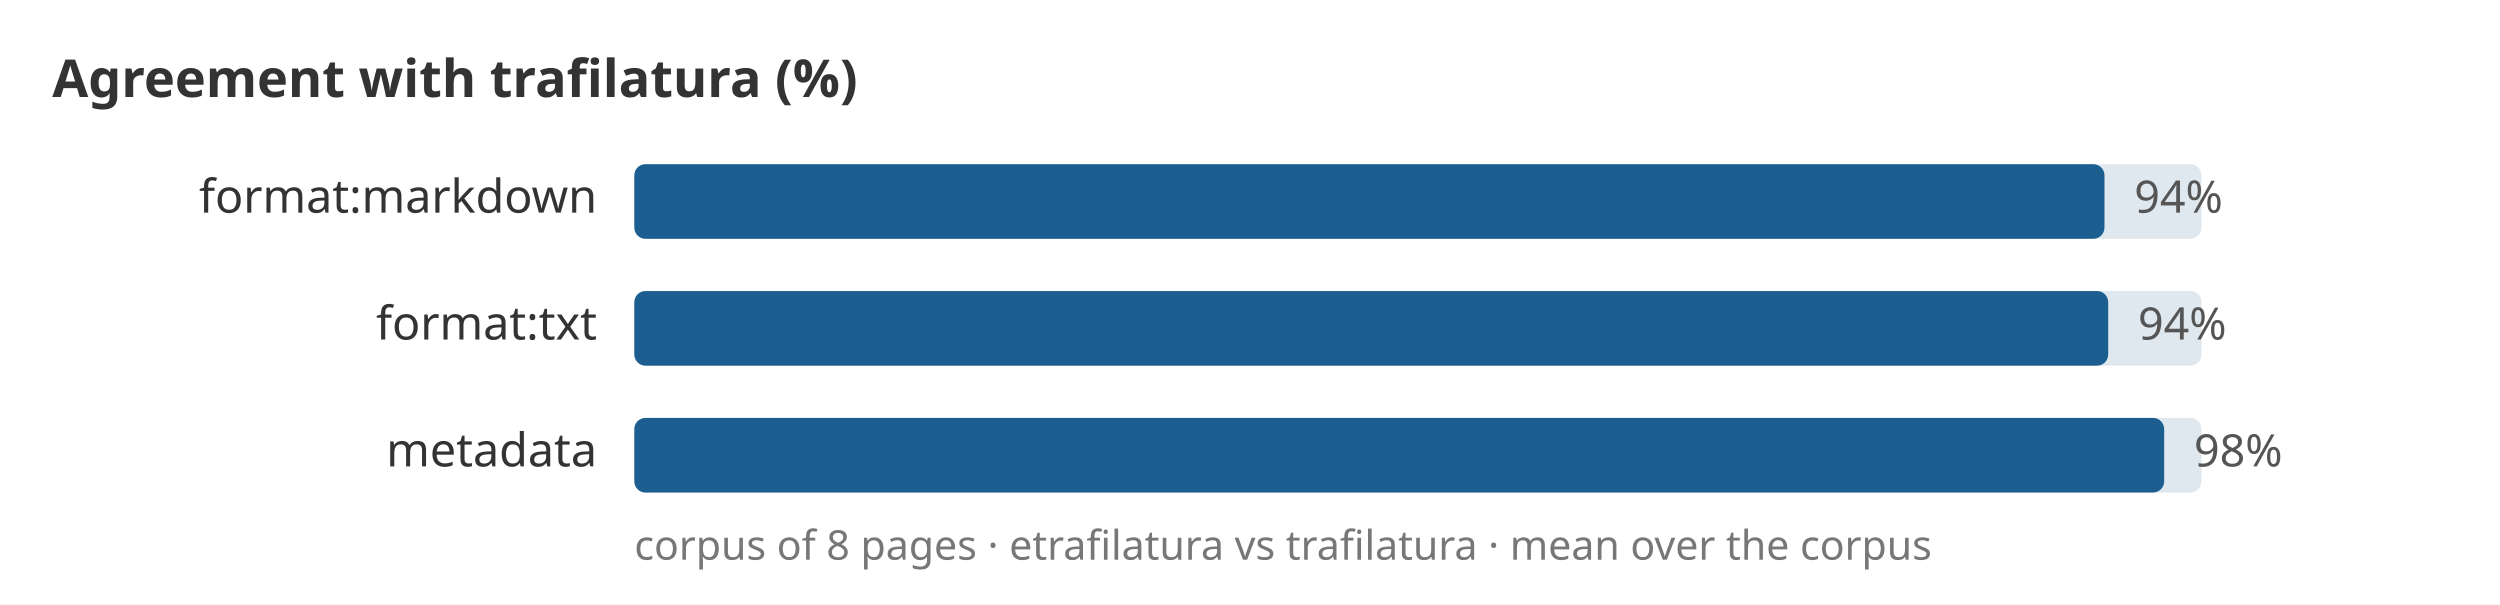
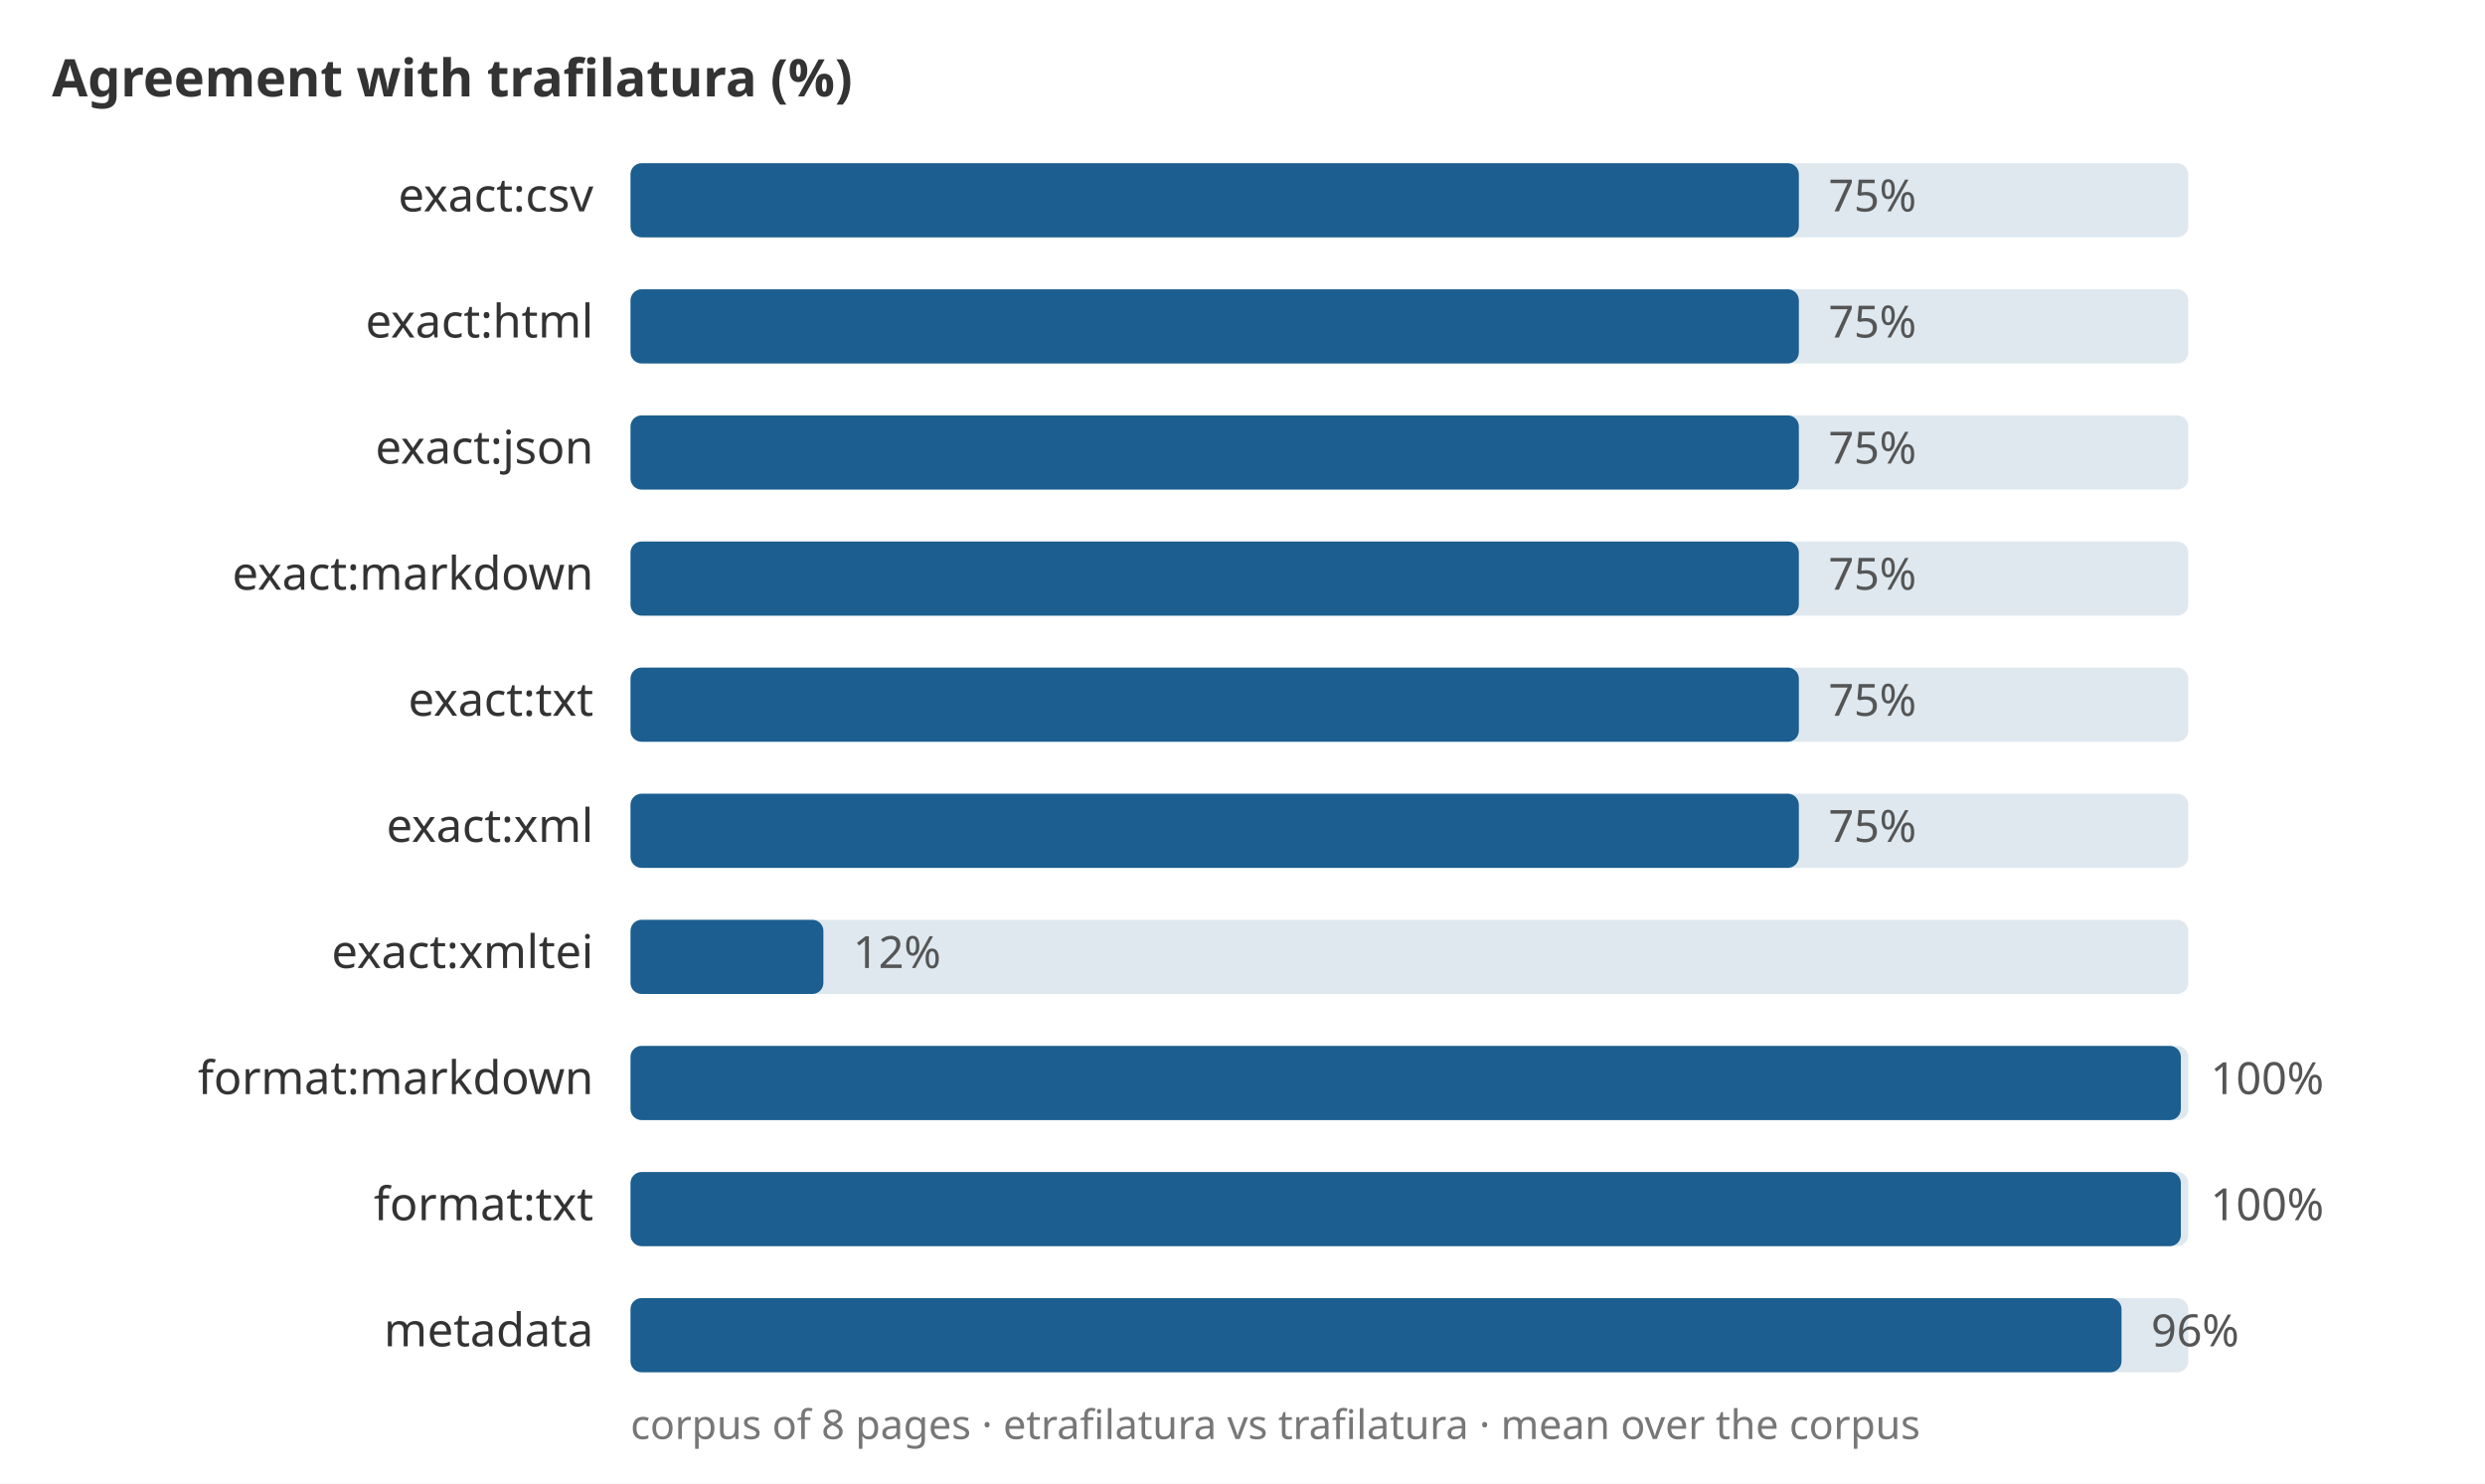
- <svg xmlns="http://www.w3.org/2000/svg" width="670" height="162" role="img">
+ <svg xmlns="http://www.w3.org/2000/svg" width="670" height="400" role="img">
  <rect width="100%" height="100%" fill="#ffffff" />
  <text x="14" y="26" font-family="sans-serif" font-size="14" font-weight="bold" fill="#333">Agreement with trafilatura (%)</text>
-   <text x="160" y="57" text-anchor="end" font-family="sans-serif" font-size="12.5" fill="#333">format:markdown</text>
+   <text x="160" y="57" text-anchor="end" font-family="sans-serif" font-size="12.5" fill="#333">exact:csv</text>
  <rect x="170" y="44" width="420" height="20" rx="3" fill="#dfe8ef" />
-   <rect x="170" y="44" width="394" height="20" rx="3" fill="#1b5e8f" />
-   <text x="572" y="57" font-family="sans-serif" font-size="12" fill="#555">94%</text>
-   <text x="160" y="91" text-anchor="end" font-family="sans-serif" font-size="12.5" fill="#333">format:txt</text>
+   <rect x="170" y="44" width="315" height="20" rx="3" fill="#1b5e8f" />
+   <text x="493" y="57" font-family="sans-serif" font-size="12" fill="#555">75%</text>
+   <text x="160" y="91" text-anchor="end" font-family="sans-serif" font-size="12.5" fill="#333">exact:html</text>
  <rect x="170" y="78" width="420" height="20" rx="3" fill="#dfe8ef" />
-   <rect x="170" y="78" width="395" height="20" rx="3" fill="#1b5e8f" />
-   <text x="573" y="91" font-family="sans-serif" font-size="12" fill="#555">94%</text>
-   <text x="160" y="125" text-anchor="end" font-family="sans-serif" font-size="12.5" fill="#333">metadata</text>
+   <rect x="170" y="78" width="315" height="20" rx="3" fill="#1b5e8f" />
+   <text x="493" y="91" font-family="sans-serif" font-size="12" fill="#555">75%</text>
+   <text x="160" y="125" text-anchor="end" font-family="sans-serif" font-size="12.5" fill="#333">exact:json</text>
  <rect x="170" y="112" width="420" height="20" rx="3" fill="#dfe8ef" />
-   <rect x="170" y="112" width="410" height="20" rx="3" fill="#1b5e8f" />
-   <text x="588" y="125" font-family="sans-serif" font-size="12" fill="#555">98%</text>
-   <text x="170" y="150" font-family="sans-serif" font-size="11" fill="#777">corpus of 8 pages · etrafilatura vs trafilatura · mean over the corpus</text>
+   <rect x="170" y="112" width="315" height="20" rx="3" fill="#1b5e8f" />
+   <text x="493" y="125" font-family="sans-serif" font-size="12" fill="#555">75%</text>
+   <text x="160" y="159" text-anchor="end" font-family="sans-serif" font-size="12.5" fill="#333">exact:markdown</text>
+   <rect x="170" y="146" width="420" height="20" rx="3" fill="#dfe8ef" />
+   <rect x="170" y="146" width="315" height="20" rx="3" fill="#1b5e8f" />
+   <text x="493" y="159" font-family="sans-serif" font-size="12" fill="#555">75%</text>
+   <text x="160" y="193" text-anchor="end" font-family="sans-serif" font-size="12.5" fill="#333">exact:txt</text>
+   <rect x="170" y="180" width="420" height="20" rx="3" fill="#dfe8ef" />
+   <rect x="170" y="180" width="315" height="20" rx="3" fill="#1b5e8f" />
+   <text x="493" y="193" font-family="sans-serif" font-size="12" fill="#555">75%</text>
+   <text x="160" y="227" text-anchor="end" font-family="sans-serif" font-size="12.5" fill="#333">exact:xml</text>
+   <rect x="170" y="214" width="420" height="20" rx="3" fill="#dfe8ef" />
+   <rect x="170" y="214" width="315" height="20" rx="3" fill="#1b5e8f" />
+   <text x="493" y="227" font-family="sans-serif" font-size="12" fill="#555">75%</text>
+   <text x="160" y="261" text-anchor="end" font-family="sans-serif" font-size="12.5" fill="#333">exact:xmltei</text>
+   <rect x="170" y="248" width="420" height="20" rx="3" fill="#dfe8ef" />
+   <rect x="170" y="248" width="52" height="20" rx="3" fill="#1b5e8f" />
+   <text x="230" y="261" font-family="sans-serif" font-size="12" fill="#555">12%</text>
+   <text x="160" y="295" text-anchor="end" font-family="sans-serif" font-size="12.5" fill="#333">format:markdown</text>
+   <rect x="170" y="282" width="420" height="20" rx="3" fill="#dfe8ef" />
+   <rect x="170" y="282" width="418" height="20" rx="3" fill="#1b5e8f" />
+   <text x="596" y="295" font-family="sans-serif" font-size="12" fill="#555">100%</text>
+   <text x="160" y="329" text-anchor="end" font-family="sans-serif" font-size="12.5" fill="#333">format:txt</text>
+   <rect x="170" y="316" width="420" height="20" rx="3" fill="#dfe8ef" />
+   <rect x="170" y="316" width="418" height="20" rx="3" fill="#1b5e8f" />
+   <text x="596" y="329" font-family="sans-serif" font-size="12" fill="#555">100%</text>
+   <text x="160" y="363" text-anchor="end" font-family="sans-serif" font-size="12.5" fill="#333">metadata</text>
+   <rect x="170" y="350" width="420" height="20" rx="3" fill="#dfe8ef" />
+   <rect x="170" y="350" width="402" height="20" rx="3" fill="#1b5e8f" />
+   <text x="580" y="363" font-family="sans-serif" font-size="12" fill="#555">96%</text>
+   <text x="170" y="388" font-family="sans-serif" font-size="11" fill="#777">corpus of 8 pages · etrafilatura vs trafilatura · mean over the corpus</text>
</svg>
